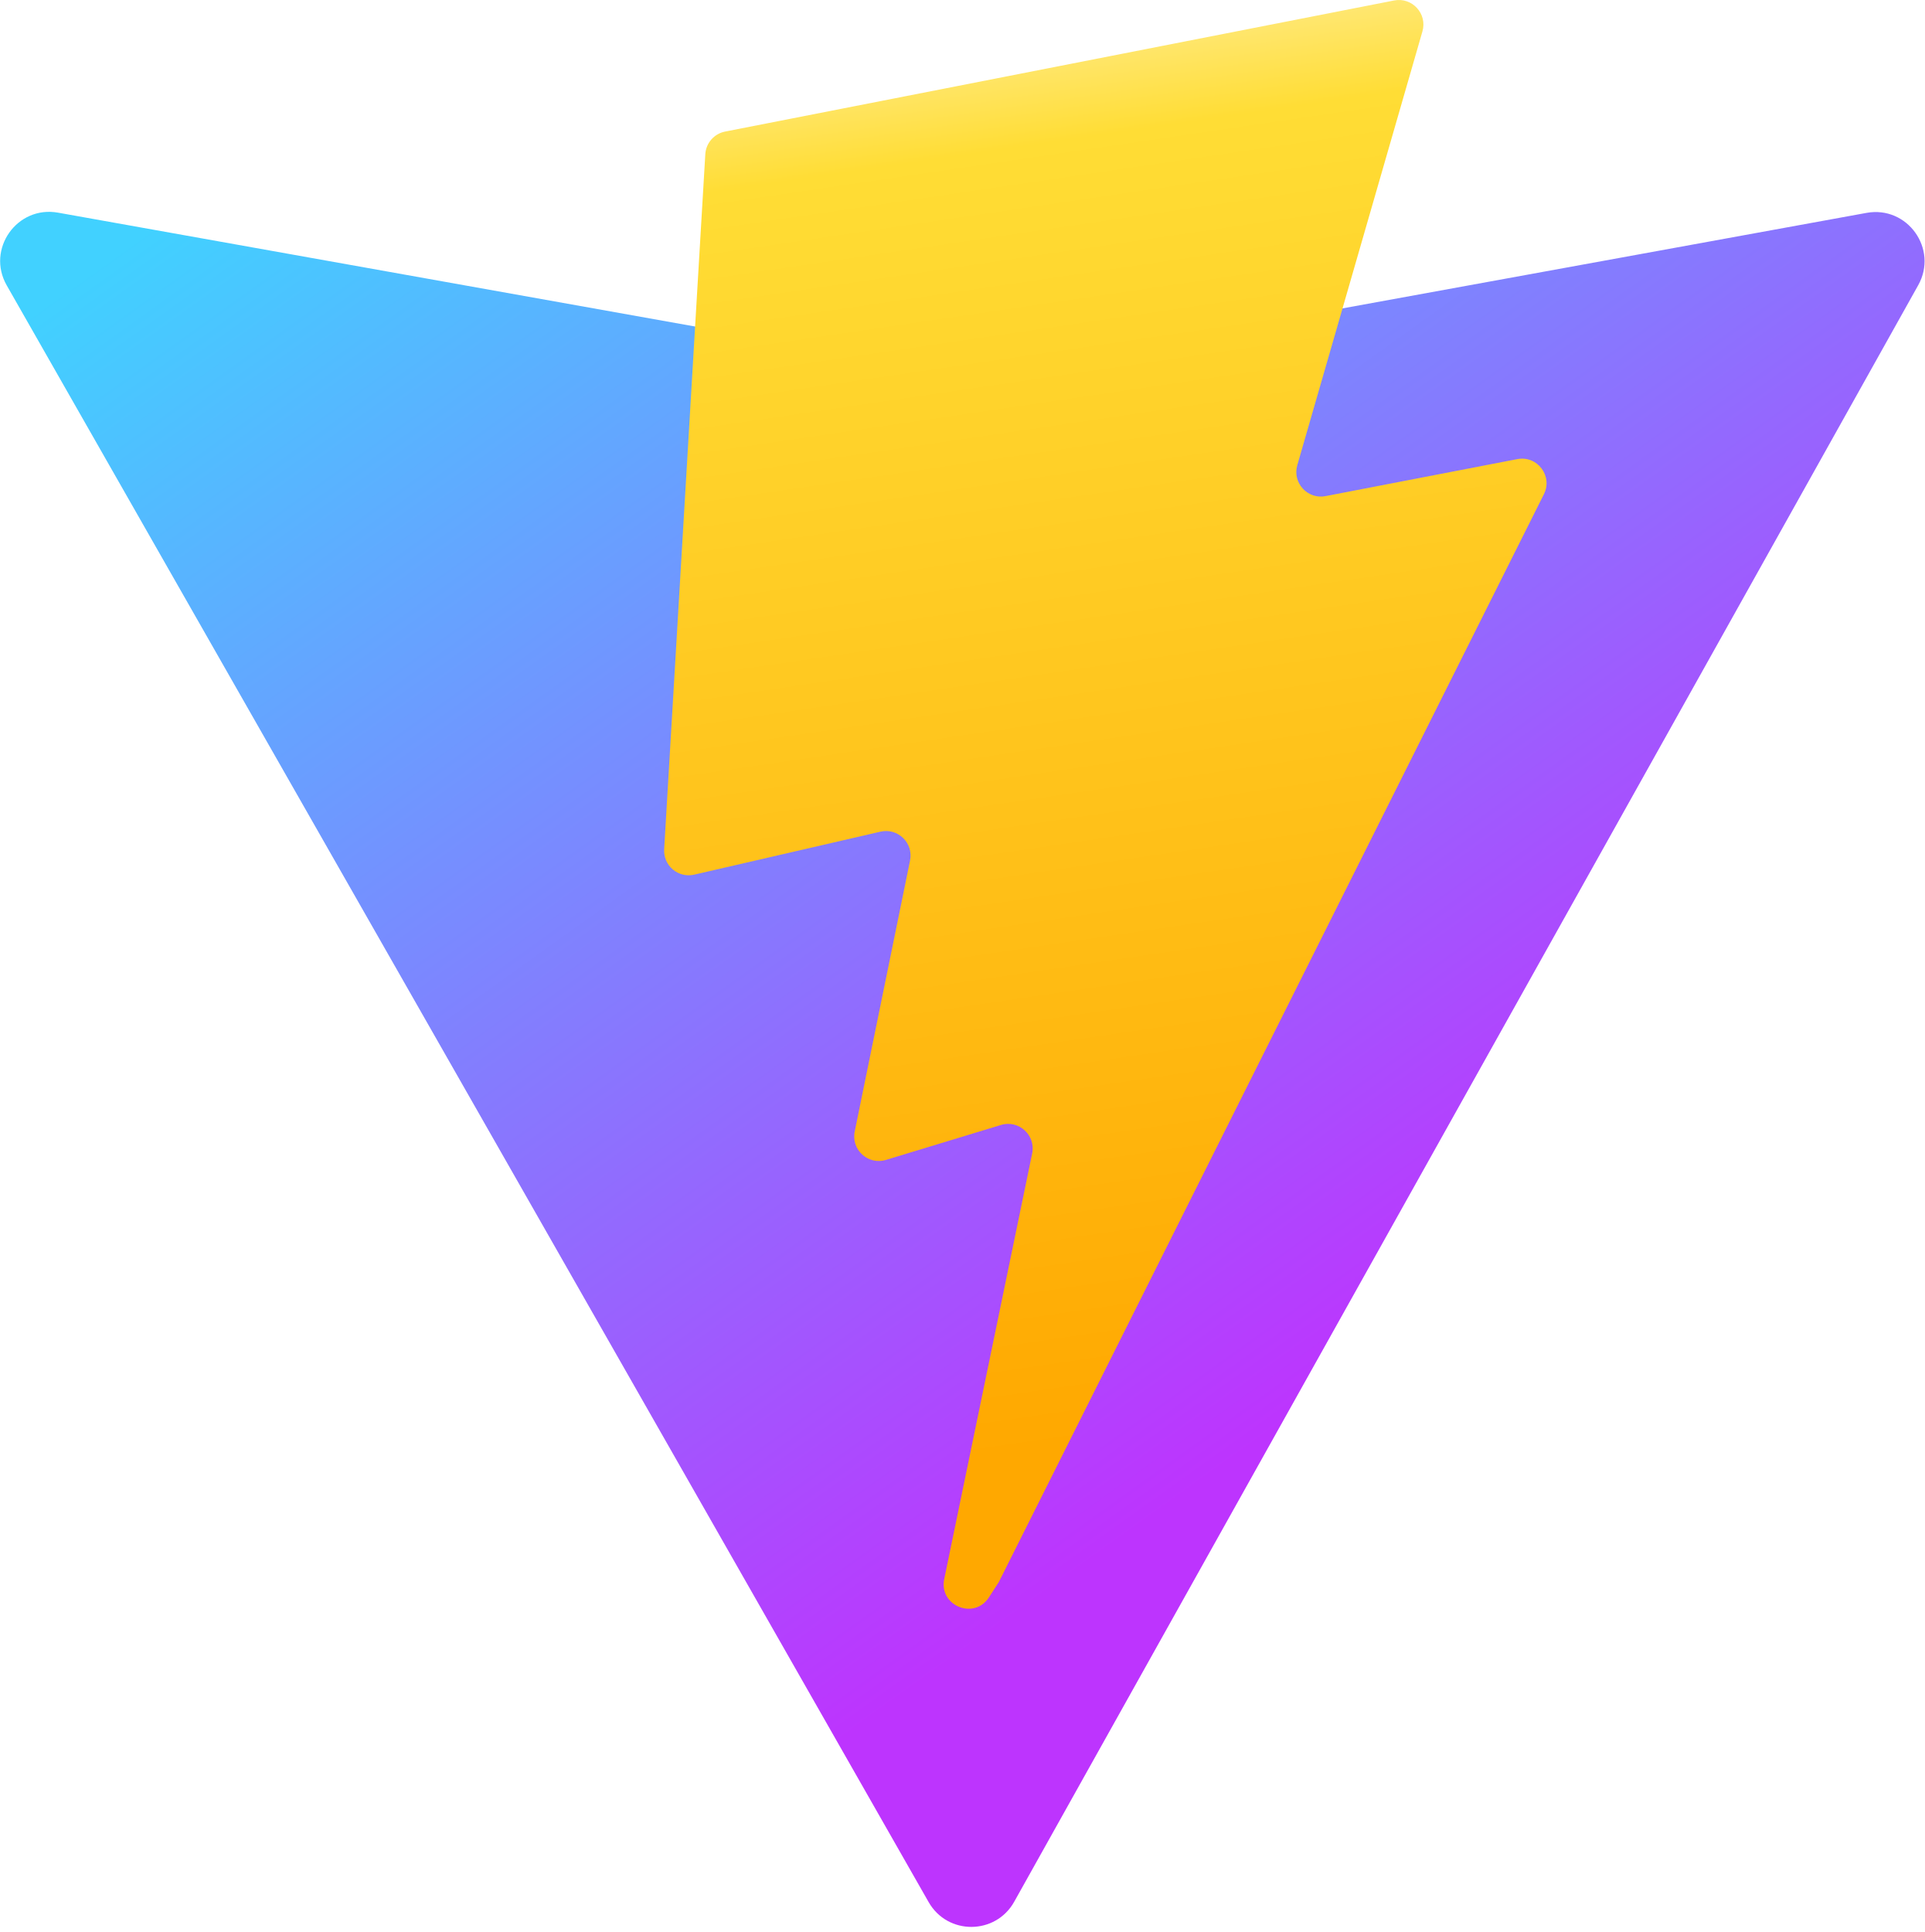
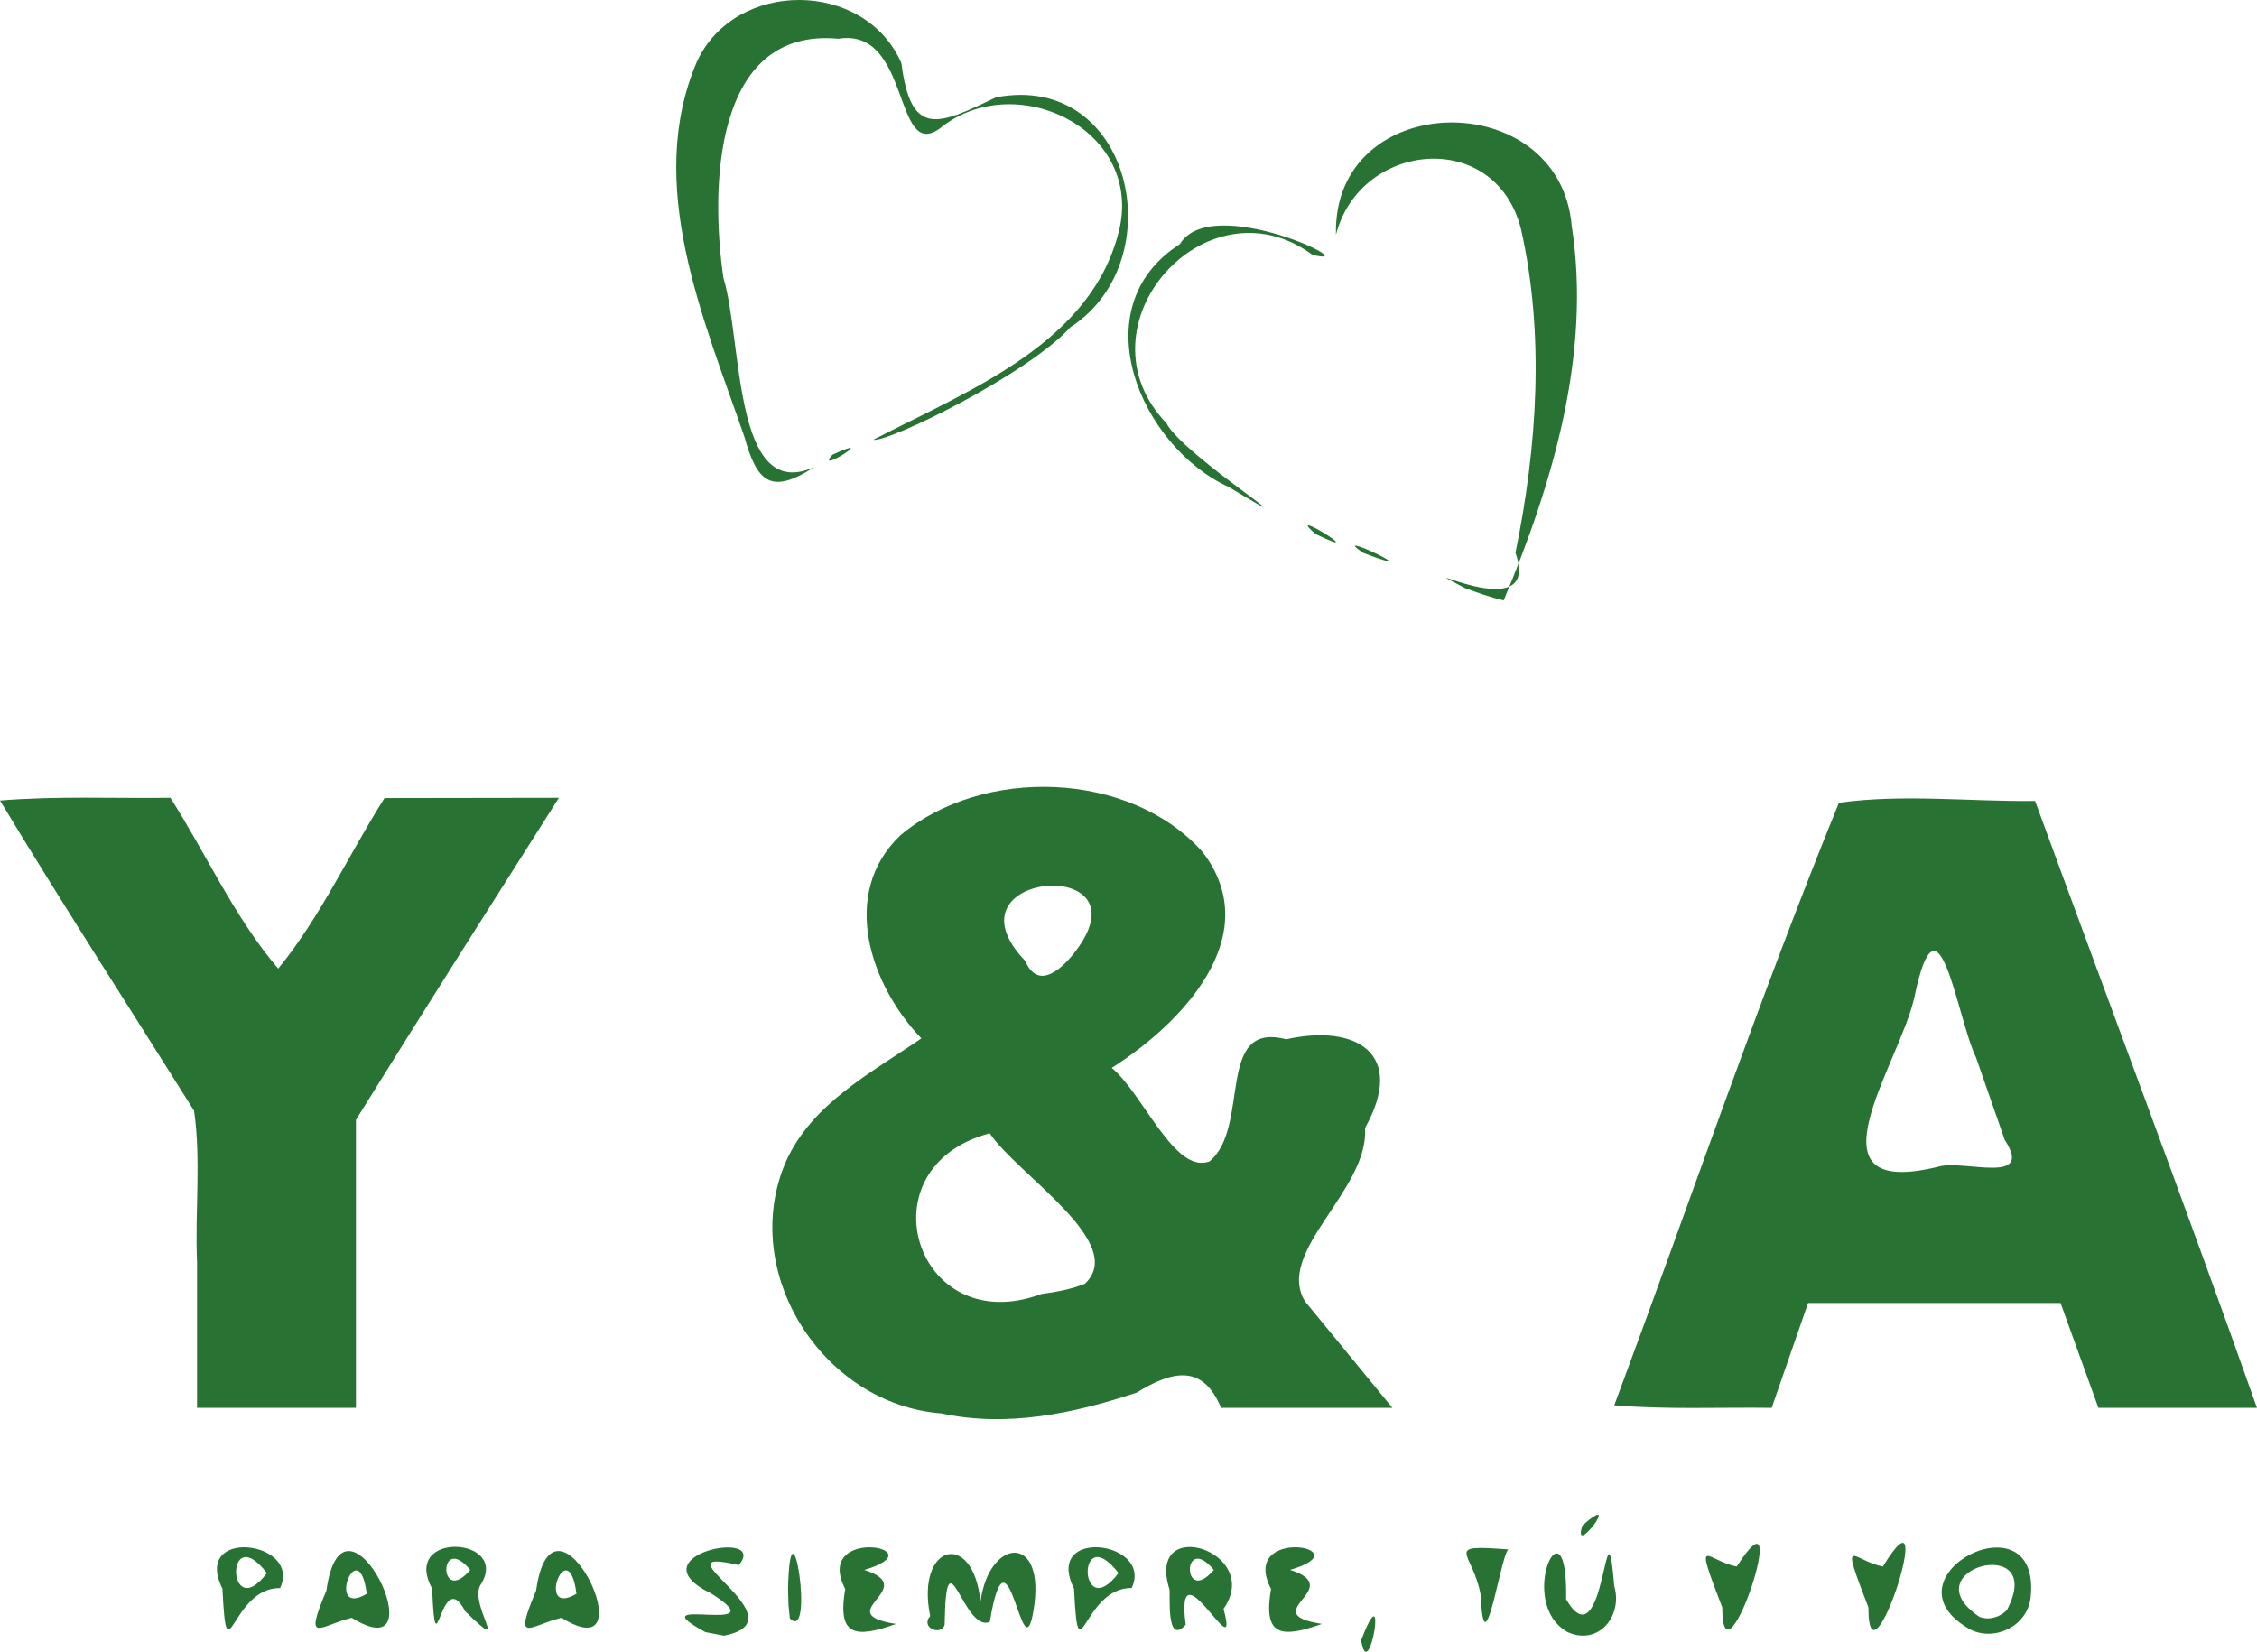
- <svg xmlns="http://www.w3.org/2000/svg" aria-hidden="true" role="img" class="iconify iconify--logos" width="31.88" height="32" preserveAspectRatio="xMidYMid meet" viewBox="0 0 256 257">
-   <defs>
-     <linearGradient id="IconifyId1813088fe1fbc01fb466" x1="-.828%" x2="57.636%" y1="7.652%" y2="78.411%">
-       <stop offset="0%" stop-color="#41D1FF" />
-       <stop offset="100%" stop-color="#BD34FE" />
-     </linearGradient>
-     <linearGradient id="IconifyId1813088fe1fbc01fb467" x1="43.376%" x2="50.316%" y1="2.242%" y2="89.03%">
-       <stop offset="0%" stop-color="#FFEA83" />
-       <stop offset="8.333%" stop-color="#FFDD35" />
-       <stop offset="100%" stop-color="#FFA800" />
-     </linearGradient>
-   </defs>
-   <path fill="url(#IconifyId1813088fe1fbc01fb466)" d="M255.153 37.938L134.897 252.976c-2.483 4.44-8.862 4.466-11.382.048L.875 37.958c-2.746-4.814 1.371-10.646 6.827-9.67l120.385 21.517a6.537 6.537 0 0 0 2.322-.004l117.867-21.483c5.438-.991 9.574 4.796 6.877 9.62Z" />
-   <path fill="url(#IconifyId1813088fe1fbc01fb467)" d="M185.432.063L96.44 17.501a3.268 3.268 0 0 0-2.634 3.014l-5.474 92.456a3.268 3.268 0 0 0 3.997 3.378l24.777-5.718c2.318-.535 4.413 1.507 3.936 3.838l-7.361 36.047c-.495 2.426 1.782 4.5 4.151 3.78l15.304-4.649c2.372-.72 4.652 1.36 4.15 3.788l-11.698 56.621c-.732 3.542 3.979 5.473 5.943 2.437l1.313-2.028l72.516-144.72c1.215-2.423-.88-5.186-3.54-4.672l-25.505 4.922c-2.396.462-4.435-1.77-3.759-4.114l16.646-57.705c.677-2.35-1.37-4.583-3.769-4.113Z" />
+ <svg xmlns="http://www.w3.org/2000/svg" width="93.963mm" height="68.773mm" viewBox="0 0 93.963 68.773" version="1.1" id="svg1" xml:space="preserve">
+   <defs id="defs1" />
+   <g id="layer1" transform="translate(-57.5096,-20.29593)">
+     <path style="fill:#287233;fill-opacity:1" d="m 114.176,88.59 c 1.15,-3.02 0.319,1.98 0,0 z M 86.878,88.249 c -2.999,-1.633 3.14,0.229 0.253,-1.602 -3.305,-1.605 2.435,-2.732 1.136,-1.189 -3.686,-0.859 2.754,2.279 -0.618,2.939 z m 35.902,0.003 c -2.218,-1.229 0.016,-5.838 -0.07,-1.371 1.635,2.804 1.645,-4.808 2.003,-0.554 0.364,1.23 -0.634,2.502 -1.933,1.925 z m 16.757,-0.112 c -3.884,-2.18 3.02,-5.716 2.507,-1.293 -0.154,1.152 -1.484,1.804 -2.507,1.293 z m 1.527,-0.814 c 1.691,-3.242 -4.099,-1.7 -1.145,0.289 0.394,0.149 0.861,0.016 1.145,-0.289 z M 66.77,86.438 c -1.284,-2.577 3.32,-1.987 2.401,-0.023 -2.052,-0.034 -2.211,3.879 -2.401,0.023 z m 1.852,-0.646 c -1.758,-2.278 -1.663,2.184 0,0 z m 2.476,0.728 c 0.717,-5.09 4.806,3.466 1.057,1.132 -1.315,0.316 -2.034,1.174 -1.057,-1.132 z m 1.681,0.132 c -0.351,-2.638 -1.743,1.04 0,0 z m 2.722,-0.214 c -1.329,-2.438 3.329,-2.156 2,-0.13 -0.454,0.82 1.327,2.972 -0.624,1.073 -1.035,-2.002 -1.223,2.761 -1.377,-0.943 z m 1.587,-0.779 c -1.336,-1.6 -1.323,1.554 0,0 z m 2.741,0.86 c 0.717,-5.09 4.806,3.466 1.057,1.132 -1.315,0.316 -2.034,1.174 -1.057,-1.132 z m 1.681,0.132 c -0.351,-2.638 -1.743,1.04 0,0 z m 8.807,-0.198 c 0.102,-4.284 1.13,2.299 0.076,1.224 l -0.056,-0.546 z m 2.381,0 c -1.369,-2.65 3.919,-1.71 0.794,-0.794 2.403,0.768 -1.514,1.807 1.323,2.249 -1.746,0.627 -2.448,0.474 -2.117,-1.455 z m 3.537,1.124 c -0.614,-2.988 1.785,-3.633 2.095,-0.595 0.35,-2.668 2.752,-2.892 2.206,0.364 -0.466,2.829 -1.053,-4.139 -1.819,0.472 -1.095,0.498 -1.824,-3.926 -1.88,0.128 -0.134,0.472 -1.028,0.128 -0.603,-0.368 z m 5.988,-1.14 c -1.284,-2.577 3.32,-1.987 2.401,-0.023 -2.052,-0.034 -2.21,3.879 -2.401,0.023 z m 1.852,-0.646 c -1.758,-2.278 -1.663,2.184 0,0 z m 2.117,0.661 c -0.979,-3.125 3.931,-1.564 2.255,0.829 0.738,2.703 -2.051,-2.941 -1.574,0.661 -0.839,0.914 -0.626,-1.281 -0.681,-1.49 z m 1.852,-0.794 c -1.336,-1.6 -1.323,1.554 0,0 z m 2.381,0.794 c -1.369,-2.65 3.919,-1.71 0.794,-0.794 2.404,0.768 -1.514,1.807 1.323,2.249 -1.746,0.627 -2.448,0.474 -2.117,-1.455 z m 8.731,0.265 c -0.337,-1.873 -1.645,-2.123 1.199,-1.907 -0.289,-0.351 -1.06,5.35 -1.199,1.907 z m 10.054,0.504 c -1.23,-3.193 -0.656,-1.941 0.602,-1.704 2.464,-3.83 -0.606,5.486 -0.602,1.704 z m 6.085,0 c -1.23,-3.193 -0.656,-1.941 0.602,-1.704 2.426,-3.957 -0.615,5.562 -0.602,1.704 z m -11.906,-3.414 c 1.741,-1.514 -0.469,1.451 0,0 z m -26.69,-4.664 c -4.949,-0.383 -8.457,-5.903 -6.468,-10.49 1.093,-2.422 3.546,-3.685 5.636,-5.124 -2.131,-2.217 -3.419,-6.031 -0.87,-8.457 3.423,-2.878 9.576,-2.702 12.587,0.708 2.659,3.487 -0.913,7.157 -3.791,8.977 1.318,1.089 2.62,4.451 4.073,3.893 1.726,-1.437 0.221,-5.858 3.191,-5.084 2.929,-0.649 5.006,0.603 3.282,3.693 0.176,2.583 -3.758,5.144 -2.501,7.218 1.213,1.478 2.427,2.956 3.64,4.434 -2.377,0 -4.755,0 -7.132,0 -0.768,-1.843 -2.032,-1.545 -3.516,-0.633 -2.603,0.867 -5.401,1.459 -8.131,0.864 z m 5.975,-5.396 c 1.81,-1.69 -2.799,-4.534 -3.96,-6.266 -5.363,1.422 -3.068,8.642 2.155,6.69 0.612,-0.083 1.228,-0.192 1.804,-0.424 z m -0.348,-13.899 c 2.964,-3.981 -5.705,-3.27 -2.133,0.456 0.564,1.325 1.647,0.207 2.133,-0.456 z M 65.712,72.824 c -0.088,-2.082 0.173,-4.264 -0.124,-6.285 -2.696,-4.302 -5.457,-8.564 -8.078,-12.913 2.357,-0.196 4.73,-0.084 7.094,-0.114 1.504,2.362 2.67,4.987 4.487,7.113 1.741,-2.115 2.939,-4.752 4.427,-7.102 2.42,-0.004 4.839,-0.007 7.259,-0.011 -2.828,4.462 -5.664,8.919 -8.449,13.408 0,3.997 0,7.995 0,11.992 -2.205,0 -4.41,0 -6.615,0 0,-2.029 0,-4.059 0,-6.088 z m 59.002,5.982 c 3.116,-8.356 6.002,-16.857 9.354,-25.089 2.695,-0.372 5.447,-0.042 8.166,-0.073 3.079,8.423 6.248,16.814 9.238,25.268 -2.2,0 -4.401,0 -6.601,0 -0.526,-1.455 -1.051,-2.91 -1.577,-4.366 -3.504,0 -7.007,0 -10.511,0 -0.505,1.455 -1.01,2.91 -1.515,4.366 -2.184,-0.028 -4.379,0.076 -6.555,-0.106 z m 15.068,-14.464 c -0.82,-1.701 -1.564,-7.412 -2.578,-2.504 -0.644,2.838 -4.721,8.473 1.062,7.019 1.045,-0.265 3.939,0.784 2.705,-1.1 -0.397,-1.138 -0.794,-2.277 -1.19,-3.415 z m -21.285,-19.561 c -2.9,-1.53 3.275,1.816 2.103,-1.47 0.904,-4.388 1.224,-9.091 0.23,-13.482 -1.068,-4.213 -6.703,-3.651 -7.702,0.24 -0.15,-6.086 9.317,-6.252 9.815,-0.363 0.826,5.319 -0.804,10.738 -2.832,15.584 -0.553,-0.12 -1.083,-0.319 -1.615,-0.509 z m -4.233,-1.465 c -1.595,-1.074 3.052,1.164 0,0 z m -1.984,-0.784 c -1.437,-1.241 2.489,1.201 0,0 z m -3.597,-1.95 c -3.712,-1.69 -6.173,-7.491 -2.055,-10.119 1.316,-2.201 7.887,1.025 5.524,0.443 -4.447,-3.266 -9.934,2.987 -6.081,7.011 0.678,1.335 6.72,5.141 2.612,2.665 z M 88.493,38.46 c -1.691,-4.889 -4.154,-10.493 -1.969,-15.6 1.587,-3.432 6.976,-3.426 8.512,0.059 0.395,3.137 1.541,2.582 3.942,1.428 5.663,-1.074 7.379,6.79 3.104,9.567 -1.801,1.977 -7.59,4.806 -8.214,4.691 3.956,-2.056 9.206,-4.034 10.27,-8.885 0.825,-4.154 -4.466,-6.577 -7.519,-4.063 -1.921,1.348 -1.183,-4.228 -4.206,-3.749 -5.225,-0.489 -5.325,6.259 -4.788,9.951 0.806,2.647 0.399,9.429 3.792,7.878 -1.784,1.155 -2.387,0.68 -2.923,-1.277 z m 3.677,0.765 c 2.065,-0.949 -0.816,0.886 0,0 z" id="path1" />
+   </g>
</svg>
